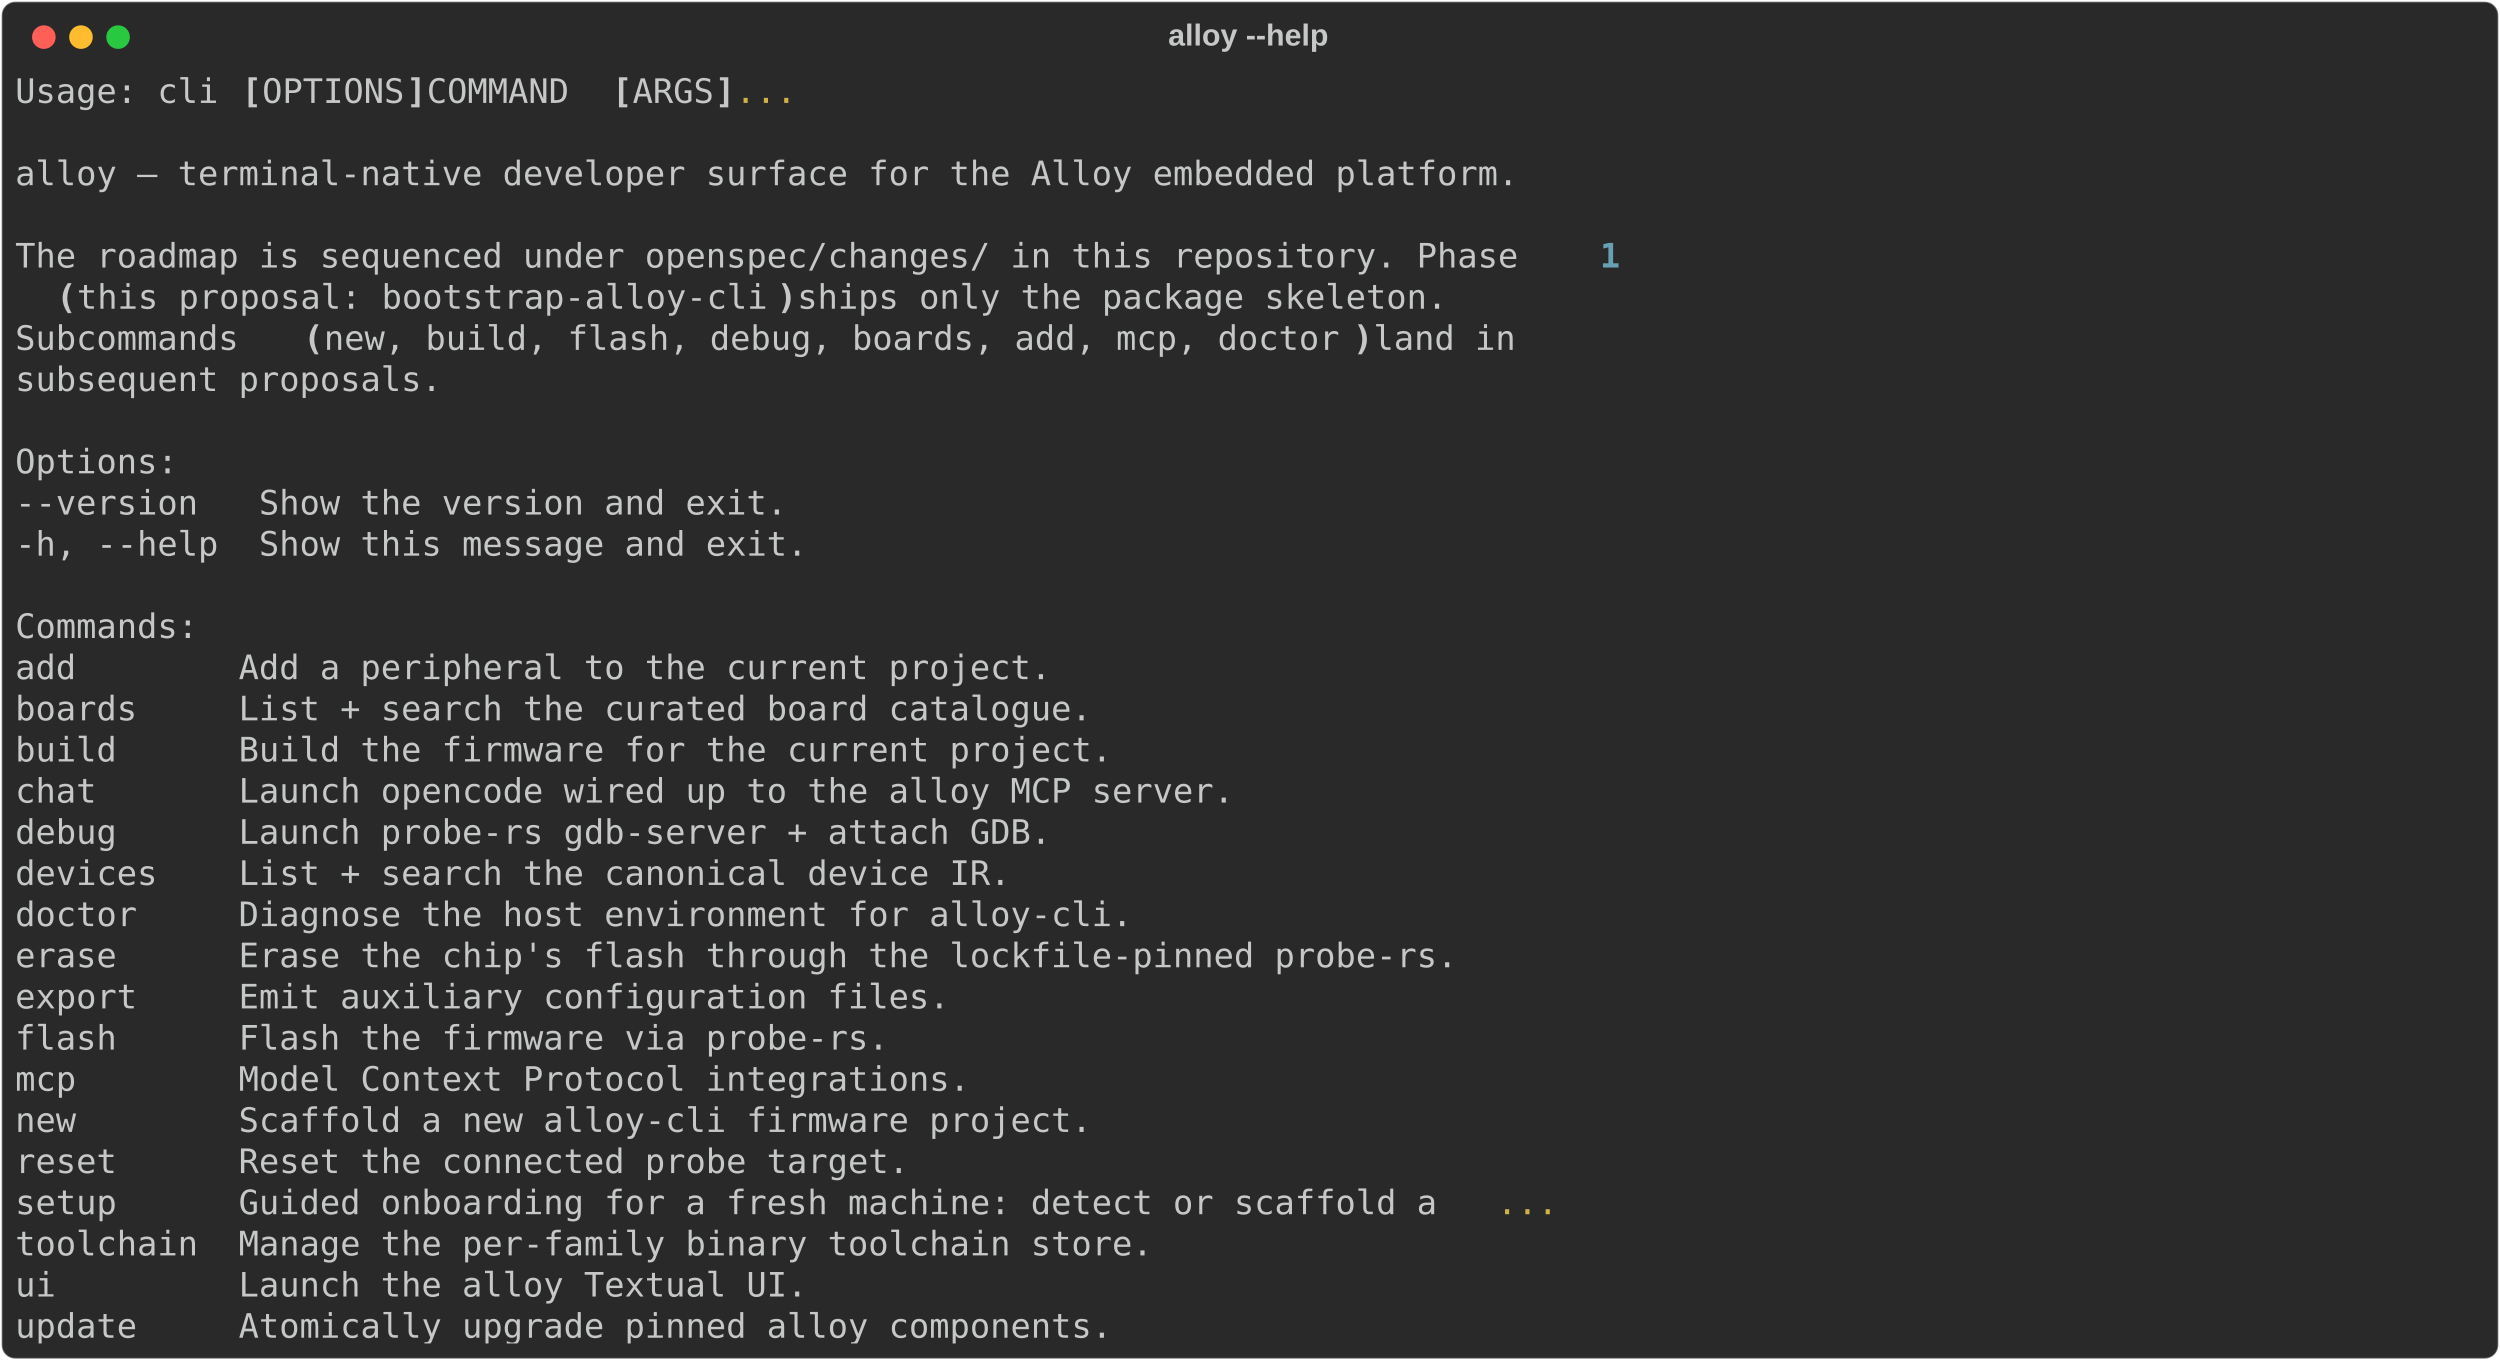
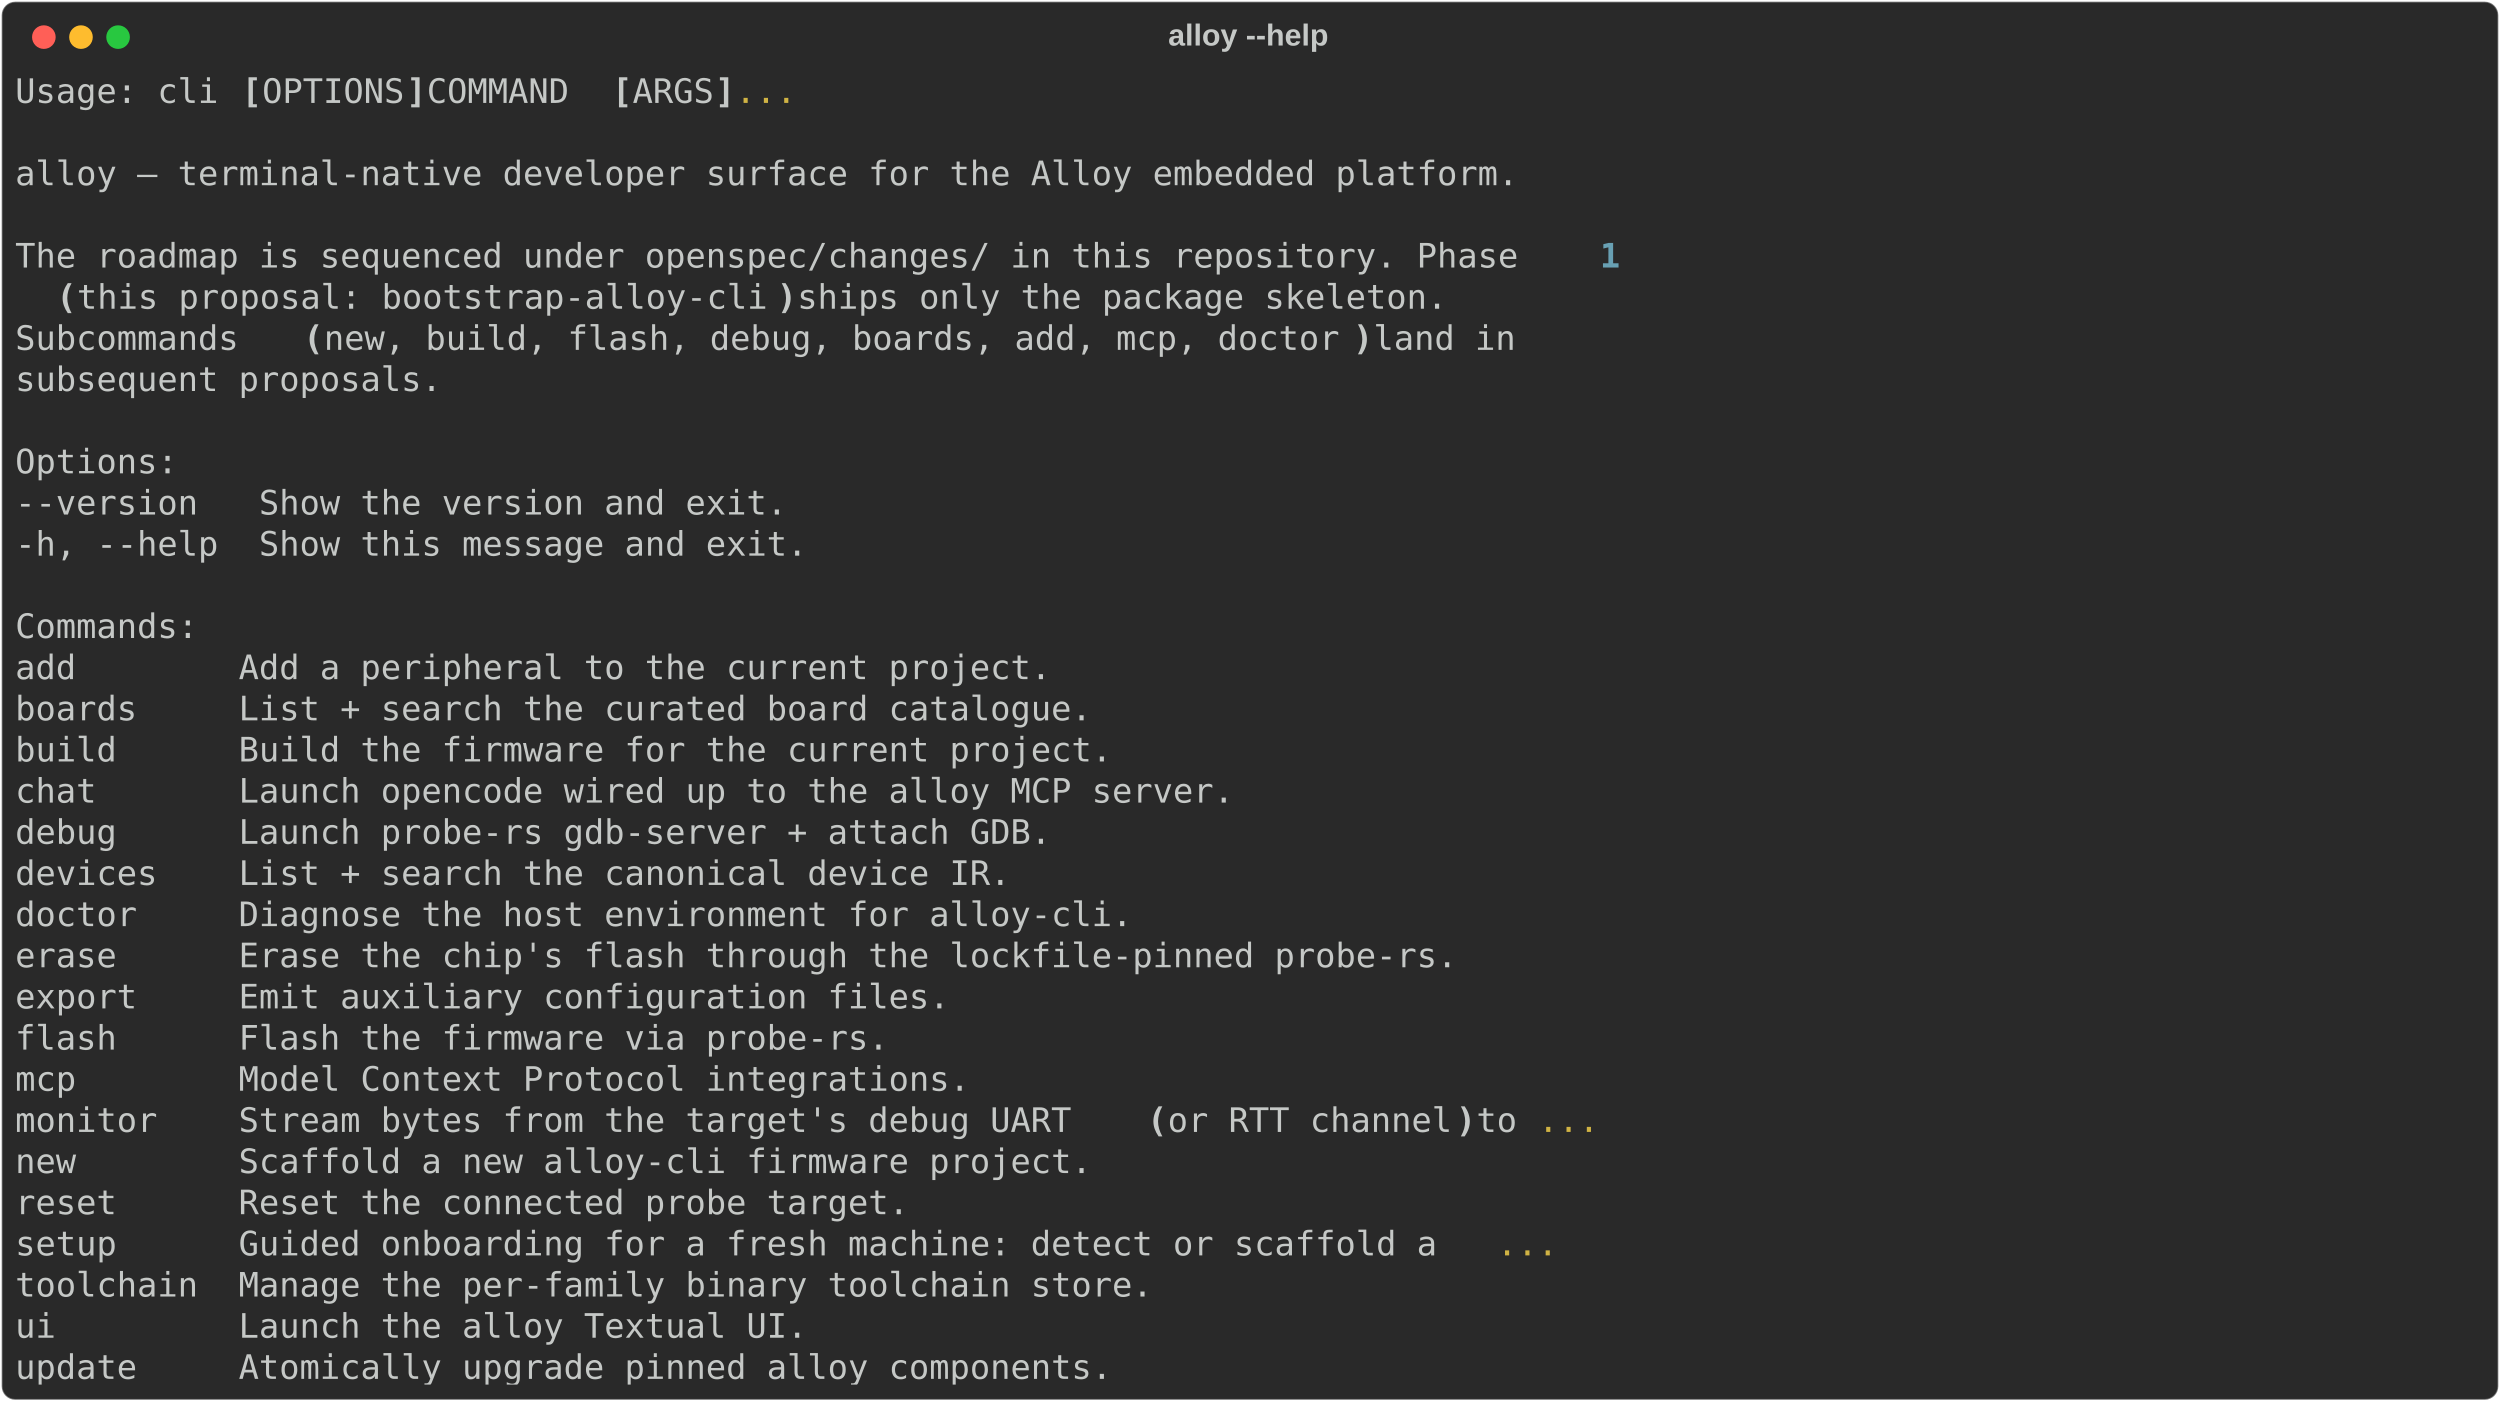
- <svg xmlns="http://www.w3.org/2000/svg" class="rich-terminal" viewBox="0 0 1482 806.4">
+ <svg xmlns="http://www.w3.org/2000/svg" class="rich-terminal" viewBox="0 0 1482 830.8">
  <style>

    @font-face {
        font-family: "Fira Code";
        src: local("FiraCode-Regular"),
                url("https://cdnjs.cloudflare.com/ajax/libs/firacode/6.2.0/woff2/FiraCode-Regular.woff2") format("woff2"),
                url("https://cdnjs.cloudflare.com/ajax/libs/firacode/6.2.0/woff/FiraCode-Regular.woff") format("woff");
        font-style: normal;
        font-weight: 400;
    }
    @font-face {
        font-family: "Fira Code";
        src: local("FiraCode-Bold"),
                url("https://cdnjs.cloudflare.com/ajax/libs/firacode/6.2.0/woff2/FiraCode-Bold.woff2") format("woff2"),
                url("https://cdnjs.cloudflare.com/ajax/libs/firacode/6.2.0/woff/FiraCode-Bold.woff") format("woff");
        font-style: bold;
        font-weight: 700;
    }

    .terminal-matrix {
        font-family: Fira Code, monospace;
        font-size: 20px;
        line-height: 24.4px;
        font-variant-east-asian: full-width;
    }

    .terminal-title {
        font-size: 18px;
        font-weight: bold;
        font-family: arial;
    }

    .terminal-r1 { fill: #c5c8c6 }
.terminal-r2 { fill: #c5c8c6;font-weight: bold }
.terminal-r3 { fill: #d0b344 }
.terminal-r4 { fill: #68a0b3;font-weight: bold }
    </style>
  <defs>
    <clipPath id="terminal-clip-terminal">
-       <rect x="0" y="0" width="1463.0" height="755.4" />
+       <rect x="0" y="0" width="1463.0" height="779.8" />
    </clipPath>
    <clipPath id="terminal-line-0">
      <rect x="0" y="1.5" width="1464" height="24.65" />
    </clipPath>
    <clipPath id="terminal-line-1">
      <rect x="0" y="25.9" width="1464" height="24.65" />
    </clipPath>
    <clipPath id="terminal-line-2">
      <rect x="0" y="50.3" width="1464" height="24.65" />
    </clipPath>
    <clipPath id="terminal-line-3">
      <rect x="0" y="74.7" width="1464" height="24.65" />
    </clipPath>
    <clipPath id="terminal-line-4">
      <rect x="0" y="99.1" width="1464" height="24.65" />
    </clipPath>
    <clipPath id="terminal-line-5">
      <rect x="0" y="123.5" width="1464" height="24.65" />
    </clipPath>
    <clipPath id="terminal-line-6">
      <rect x="0" y="147.9" width="1464" height="24.65" />
    </clipPath>
    <clipPath id="terminal-line-7">
      <rect x="0" y="172.3" width="1464" height="24.65" />
    </clipPath>
    <clipPath id="terminal-line-8">
      <rect x="0" y="196.7" width="1464" height="24.65" />
    </clipPath>
    <clipPath id="terminal-line-9">
      <rect x="0" y="221.1" width="1464" height="24.65" />
    </clipPath>
    <clipPath id="terminal-line-10">
      <rect x="0" y="245.5" width="1464" height="24.65" />
    </clipPath>
    <clipPath id="terminal-line-11">
      <rect x="0" y="269.9" width="1464" height="24.65" />
    </clipPath>
    <clipPath id="terminal-line-12">
      <rect x="0" y="294.3" width="1464" height="24.65" />
    </clipPath>
    <clipPath id="terminal-line-13">
      <rect x="0" y="318.7" width="1464" height="24.65" />
    </clipPath>
    <clipPath id="terminal-line-14">
      <rect x="0" y="343.1" width="1464" height="24.65" />
    </clipPath>
    <clipPath id="terminal-line-15">
      <rect x="0" y="367.5" width="1464" height="24.65" />
    </clipPath>
    <clipPath id="terminal-line-16">
      <rect x="0" y="391.9" width="1464" height="24.65" />
    </clipPath>
    <clipPath id="terminal-line-17">
      <rect x="0" y="416.3" width="1464" height="24.65" />
    </clipPath>
    <clipPath id="terminal-line-18">
      <rect x="0" y="440.7" width="1464" height="24.65" />
    </clipPath>
    <clipPath id="terminal-line-19">
      <rect x="0" y="465.1" width="1464" height="24.65" />
    </clipPath>
    <clipPath id="terminal-line-20">
      <rect x="0" y="489.5" width="1464" height="24.65" />
    </clipPath>
    <clipPath id="terminal-line-21">
      <rect x="0" y="513.9" width="1464" height="24.65" />
    </clipPath>
    <clipPath id="terminal-line-22">
      <rect x="0" y="538.3" width="1464" height="24.65" />
    </clipPath>
    <clipPath id="terminal-line-23">
      <rect x="0" y="562.7" width="1464" height="24.65" />
    </clipPath>
    <clipPath id="terminal-line-24">
      <rect x="0" y="587.1" width="1464" height="24.65" />
    </clipPath>
    <clipPath id="terminal-line-25">
      <rect x="0" y="611.5" width="1464" height="24.65" />
    </clipPath>
    <clipPath id="terminal-line-26">
      <rect x="0" y="635.9" width="1464" height="24.65" />
    </clipPath>
    <clipPath id="terminal-line-27">
      <rect x="0" y="660.3" width="1464" height="24.65" />
    </clipPath>
    <clipPath id="terminal-line-28">
      <rect x="0" y="684.7" width="1464" height="24.65" />
    </clipPath>
    <clipPath id="terminal-line-29">
      <rect x="0" y="709.1" width="1464" height="24.65" />
    </clipPath>
+     <clipPath id="terminal-line-30">
+       <rect x="0" y="733.5" width="1464" height="24.65" />
+     </clipPath>
  </defs>
-   <rect fill="#292929" stroke="rgba(255,255,255,0.35)" stroke-width="1" x="1" y="1" width="1480" height="804.4" rx="8" />
+   <rect fill="#292929" stroke="rgba(255,255,255,0.35)" stroke-width="1" x="1" y="1" width="1480" height="828.8" rx="8" />
  <text class="terminal-title" fill="#c5c8c6" text-anchor="middle" x="740" y="27">alloy --help</text>
  <g transform="translate(26,22)">
    <circle cx="0" cy="0" r="7" fill="#ff5f57" />
    <circle cx="22" cy="0" r="7" fill="#febc2e" />
    <circle cx="44" cy="0" r="7" fill="#28c840" />
  </g>
  <g transform="translate(9, 41)" clip-path="url(#terminal-clip-terminal)">
    <g class="terminal-matrix">
      <text class="terminal-r1" x="0" y="20" textLength="134.2" clip-path="url(#terminal-line-0)">Usage: cli </text>
      <text class="terminal-r2" x="134.2" y="20" textLength="12.2" clip-path="url(#terminal-line-0)">[</text>
      <text class="terminal-r1" x="146.4" y="20" textLength="85.4" clip-path="url(#terminal-line-0)">OPTIONS</text>
      <text class="terminal-r2" x="231.8" y="20" textLength="12.2" clip-path="url(#terminal-line-0)">]</text>
      <text class="terminal-r1" x="244" y="20" textLength="109.8" clip-path="url(#terminal-line-0)"> COMMAND </text>
      <text class="terminal-r2" x="353.8" y="20" textLength="12.2" clip-path="url(#terminal-line-0)">[</text>
      <text class="terminal-r1" x="366" y="20" textLength="48.8" clip-path="url(#terminal-line-0)">ARGS</text>
      <text class="terminal-r2" x="414.8" y="20" textLength="12.2" clip-path="url(#terminal-line-0)">]</text>
      <text class="terminal-r3" x="427" y="20" textLength="36.6" clip-path="url(#terminal-line-0)">...</text>
      <text class="terminal-r1" x="1464" y="20" textLength="12.2" clip-path="url(#terminal-line-0)">
</text>
      <text class="terminal-r1" x="1464" y="44.4" textLength="12.2" clip-path="url(#terminal-line-1)">
</text>
      <text class="terminal-r1" x="0" y="68.8" textLength="927.2" clip-path="url(#terminal-line-2)">  alloy — terminal-native developer surface for the Alloy embedded platform.</text>
      <text class="terminal-r1" x="1464" y="68.8" textLength="12.2" clip-path="url(#terminal-line-2)">
</text>
      <text class="terminal-r1" x="1464" y="93.2" textLength="12.2" clip-path="url(#terminal-line-3)">
</text>
      <text class="terminal-r1" x="0" y="117.6" textLength="939.4" clip-path="url(#terminal-line-4)">  The roadmap is sequenced under openspec/changes/ in this repository. Phase </text>
      <text class="terminal-r4" x="939.4" y="117.6" textLength="12.2" clip-path="url(#terminal-line-4)">1</text>
      <text class="terminal-r1" x="1464" y="117.6" textLength="12.2" clip-path="url(#terminal-line-4)">
</text>
      <text class="terminal-r2" x="24.4" y="142" textLength="12.2" clip-path="url(#terminal-line-5)">(</text>
      <text class="terminal-r1" x="36.6" y="142" textLength="414.8" clip-path="url(#terminal-line-5)">this proposal: bootstrap-alloy-cli</text>
      <text class="terminal-r2" x="451.4" y="142" textLength="12.2" clip-path="url(#terminal-line-5)">)</text>
      <text class="terminal-r1" x="463.6" y="142" textLength="402.6" clip-path="url(#terminal-line-5)"> ships only the package skeleton.</text>
      <text class="terminal-r1" x="1464" y="142" textLength="12.2" clip-path="url(#terminal-line-5)">
</text>
      <text class="terminal-r1" x="0" y="166.4" textLength="170.8" clip-path="url(#terminal-line-6)">  Subcommands </text>
      <text class="terminal-r2" x="170.8" y="166.4" textLength="12.2" clip-path="url(#terminal-line-6)">(</text>
      <text class="terminal-r1" x="183" y="166.4" textLength="610" clip-path="url(#terminal-line-6)">new, build, flash, debug, boards, add, mcp, doctor</text>
      <text class="terminal-r2" x="793" y="166.4" textLength="12.2" clip-path="url(#terminal-line-6)">)</text>
      <text class="terminal-r1" x="805.2" y="166.4" textLength="97.6" clip-path="url(#terminal-line-6)"> land in</text>
      <text class="terminal-r1" x="1464" y="166.4" textLength="12.2" clip-path="url(#terminal-line-6)">
</text>
      <text class="terminal-r1" x="0" y="190.8" textLength="280.6" clip-path="url(#terminal-line-7)">  subsequent proposals.</text>
      <text class="terminal-r1" x="1464" y="190.8" textLength="12.2" clip-path="url(#terminal-line-7)">
</text>
      <text class="terminal-r1" x="1464" y="215.2" textLength="12.2" clip-path="url(#terminal-line-8)">
</text>
      <text class="terminal-r1" x="0" y="239.6" textLength="97.6" clip-path="url(#terminal-line-9)">Options:</text>
      <text class="terminal-r1" x="1464" y="239.6" textLength="12.2" clip-path="url(#terminal-line-9)">
</text>
      <text class="terminal-r1" x="0" y="264" textLength="488" clip-path="url(#terminal-line-10)">  --version   Show the version and exit.</text>
      <text class="terminal-r1" x="1464" y="264" textLength="12.2" clip-path="url(#terminal-line-10)">
</text>
      <text class="terminal-r1" x="0" y="288.4" textLength="500.2" clip-path="url(#terminal-line-11)">  -h, --help  Show this message and exit.</text>
      <text class="terminal-r1" x="1464" y="288.4" textLength="12.2" clip-path="url(#terminal-line-11)">
</text>
      <text class="terminal-r1" x="1464" y="312.8" textLength="12.2" clip-path="url(#terminal-line-12)">
</text>
      <text class="terminal-r1" x="0" y="337.2" textLength="109.8" clip-path="url(#terminal-line-13)">Commands:</text>
      <text class="terminal-r1" x="1464" y="337.2" textLength="12.2" clip-path="url(#terminal-line-13)">
</text>
      <text class="terminal-r1" x="0" y="361.6" textLength="646.6" clip-path="url(#terminal-line-14)">  add        Add a peripheral to the current project.</text>
      <text class="terminal-r1" x="1464" y="361.6" textLength="12.2" clip-path="url(#terminal-line-14)">
</text>
      <text class="terminal-r1" x="0" y="386" textLength="671" clip-path="url(#terminal-line-15)">  boards     List + search the curated board catalogue.</text>
      <text class="terminal-r1" x="1464" y="386" textLength="12.2" clip-path="url(#terminal-line-15)">
</text>
      <text class="terminal-r1" x="0" y="410.4" textLength="683.2" clip-path="url(#terminal-line-16)">  build      Build the firmware for the current project.</text>
      <text class="terminal-r1" x="1464" y="410.4" textLength="12.2" clip-path="url(#terminal-line-16)">
</text>
      <text class="terminal-r1" x="0" y="434.8" textLength="756.4" clip-path="url(#terminal-line-17)">  chat       Launch opencode wired up to the alloy MCP server.</text>
      <text class="terminal-r1" x="1464" y="434.8" textLength="12.2" clip-path="url(#terminal-line-17)">
</text>
      <text class="terminal-r1" x="0" y="459.2" textLength="646.6" clip-path="url(#terminal-line-18)">  debug      Launch probe-rs gdb-server + attach GDB.</text>
      <text class="terminal-r1" x="1464" y="459.2" textLength="12.2" clip-path="url(#terminal-line-18)">
</text>
      <text class="terminal-r1" x="0" y="483.6" textLength="622.2" clip-path="url(#terminal-line-19)">  devices    List + search the canonical device IR.</text>
      <text class="terminal-r1" x="1464" y="483.6" textLength="12.2" clip-path="url(#terminal-line-19)">
</text>
      <text class="terminal-r1" x="0" y="508" textLength="695.4" clip-path="url(#terminal-line-20)">  doctor     Diagnose the host environment for alloy-cli.</text>
      <text class="terminal-r1" x="1464" y="508" textLength="12.2" clip-path="url(#terminal-line-20)">
</text>
      <text class="terminal-r1" x="0" y="532.4" textLength="890.6" clip-path="url(#terminal-line-21)">  erase      Erase the chip's flash through the lockfile-pinned probe-rs.</text>
      <text class="terminal-r1" x="1464" y="532.4" textLength="12.2" clip-path="url(#terminal-line-21)">
</text>
      <text class="terminal-r1" x="0" y="556.8" textLength="585.6" clip-path="url(#terminal-line-22)">  export     Emit auxiliary configuration files.</text>
      <text class="terminal-r1" x="1464" y="556.8" textLength="12.2" clip-path="url(#terminal-line-22)">
</text>
      <text class="terminal-r1" x="0" y="581.2" textLength="549" clip-path="url(#terminal-line-23)">  flash      Flash the firmware via probe-rs.</text>
      <text class="terminal-r1" x="1464" y="581.2" textLength="12.2" clip-path="url(#terminal-line-23)">
</text>
      <text class="terminal-r1" x="0" y="605.6" textLength="597.8" clip-path="url(#terminal-line-24)">  mcp        Model Context Protocol integrations.</text>
      <text class="terminal-r1" x="1464" y="605.6" textLength="12.2" clip-path="url(#terminal-line-24)">
</text>
-       <text class="terminal-r1" x="0" y="630" textLength="671" clip-path="url(#terminal-line-25)">  new        Scaffold a new alloy-cli firmware project.</text>
+       <text class="terminal-r1" x="0" y="630" textLength="671" clip-path="url(#terminal-line-25)">  monitor    Stream bytes from the target's debug UART </text>
+       <text class="terminal-r2" x="671" y="630" textLength="12.2" clip-path="url(#terminal-line-25)">(</text>
+       <text class="terminal-r1" x="683.2" y="630" textLength="170.8" clip-path="url(#terminal-line-25)">or RTT channel</text>
+       <text class="terminal-r2" x="854" y="630" textLength="12.2" clip-path="url(#terminal-line-25)">)</text>
+       <text class="terminal-r1" x="866.2" y="630" textLength="36.6" clip-path="url(#terminal-line-25)"> to</text>
+       <text class="terminal-r3" x="902.8" y="630" textLength="36.6" clip-path="url(#terminal-line-25)">...</text>
      <text class="terminal-r1" x="1464" y="630" textLength="12.2" clip-path="url(#terminal-line-25)">
</text>
-       <text class="terminal-r1" x="0" y="654.4" textLength="561.2" clip-path="url(#terminal-line-26)">  reset      Reset the connected probe target.</text>
+       <text class="terminal-r1" x="0" y="654.4" textLength="671" clip-path="url(#terminal-line-26)">  new        Scaffold a new alloy-cli firmware project.</text>
      <text class="terminal-r1" x="1464" y="654.4" textLength="12.2" clip-path="url(#terminal-line-26)">
</text>
-       <text class="terminal-r1" x="0" y="678.8" textLength="878.4" clip-path="url(#terminal-line-27)">  setup      Guided onboarding for a fresh machine: detect or scaffold a</text>
-       <text class="terminal-r3" x="878.4" y="678.8" textLength="36.6" clip-path="url(#terminal-line-27)">...</text>
+       <text class="terminal-r1" x="0" y="678.8" textLength="561.2" clip-path="url(#terminal-line-27)">  reset      Reset the connected probe target.</text>
      <text class="terminal-r1" x="1464" y="678.8" textLength="12.2" clip-path="url(#terminal-line-27)">
</text>
-       <text class="terminal-r1" x="0" y="703.2" textLength="707.6" clip-path="url(#terminal-line-28)">  toolchain  Manage the per-family binary toolchain store.</text>
+       <text class="terminal-r1" x="0" y="703.2" textLength="878.4" clip-path="url(#terminal-line-28)">  setup      Guided onboarding for a fresh machine: detect or scaffold a</text>
+       <text class="terminal-r3" x="878.4" y="703.2" textLength="36.6" clip-path="url(#terminal-line-28)">...</text>
      <text class="terminal-r1" x="1464" y="703.2" textLength="12.2" clip-path="url(#terminal-line-28)">
</text>
-       <text class="terminal-r1" x="0" y="727.6" textLength="500.2" clip-path="url(#terminal-line-29)">  ui         Launch the alloy Textual UI.</text>
+       <text class="terminal-r1" x="0" y="727.6" textLength="707.6" clip-path="url(#terminal-line-29)">  toolchain  Manage the per-family binary toolchain store.</text>
      <text class="terminal-r1" x="1464" y="727.6" textLength="12.2" clip-path="url(#terminal-line-29)">
</text>
-       <text class="terminal-r1" x="0" y="752" textLength="683.2" clip-path="url(#terminal-line-30)">  update     Atomically upgrade pinned alloy components.</text>
+       <text class="terminal-r1" x="0" y="752" textLength="500.2" clip-path="url(#terminal-line-30)">  ui         Launch the alloy Textual UI.</text>
      <text class="terminal-r1" x="1464" y="752" textLength="12.2" clip-path="url(#terminal-line-30)">
+ </text>
+       <text class="terminal-r1" x="0" y="776.4" textLength="683.2" clip-path="url(#terminal-line-31)">  update     Atomically upgrade pinned alloy components.</text>
+       <text class="terminal-r1" x="1464" y="776.4" textLength="12.2" clip-path="url(#terminal-line-31)">
</text>
    </g>
  </g>
</svg>
